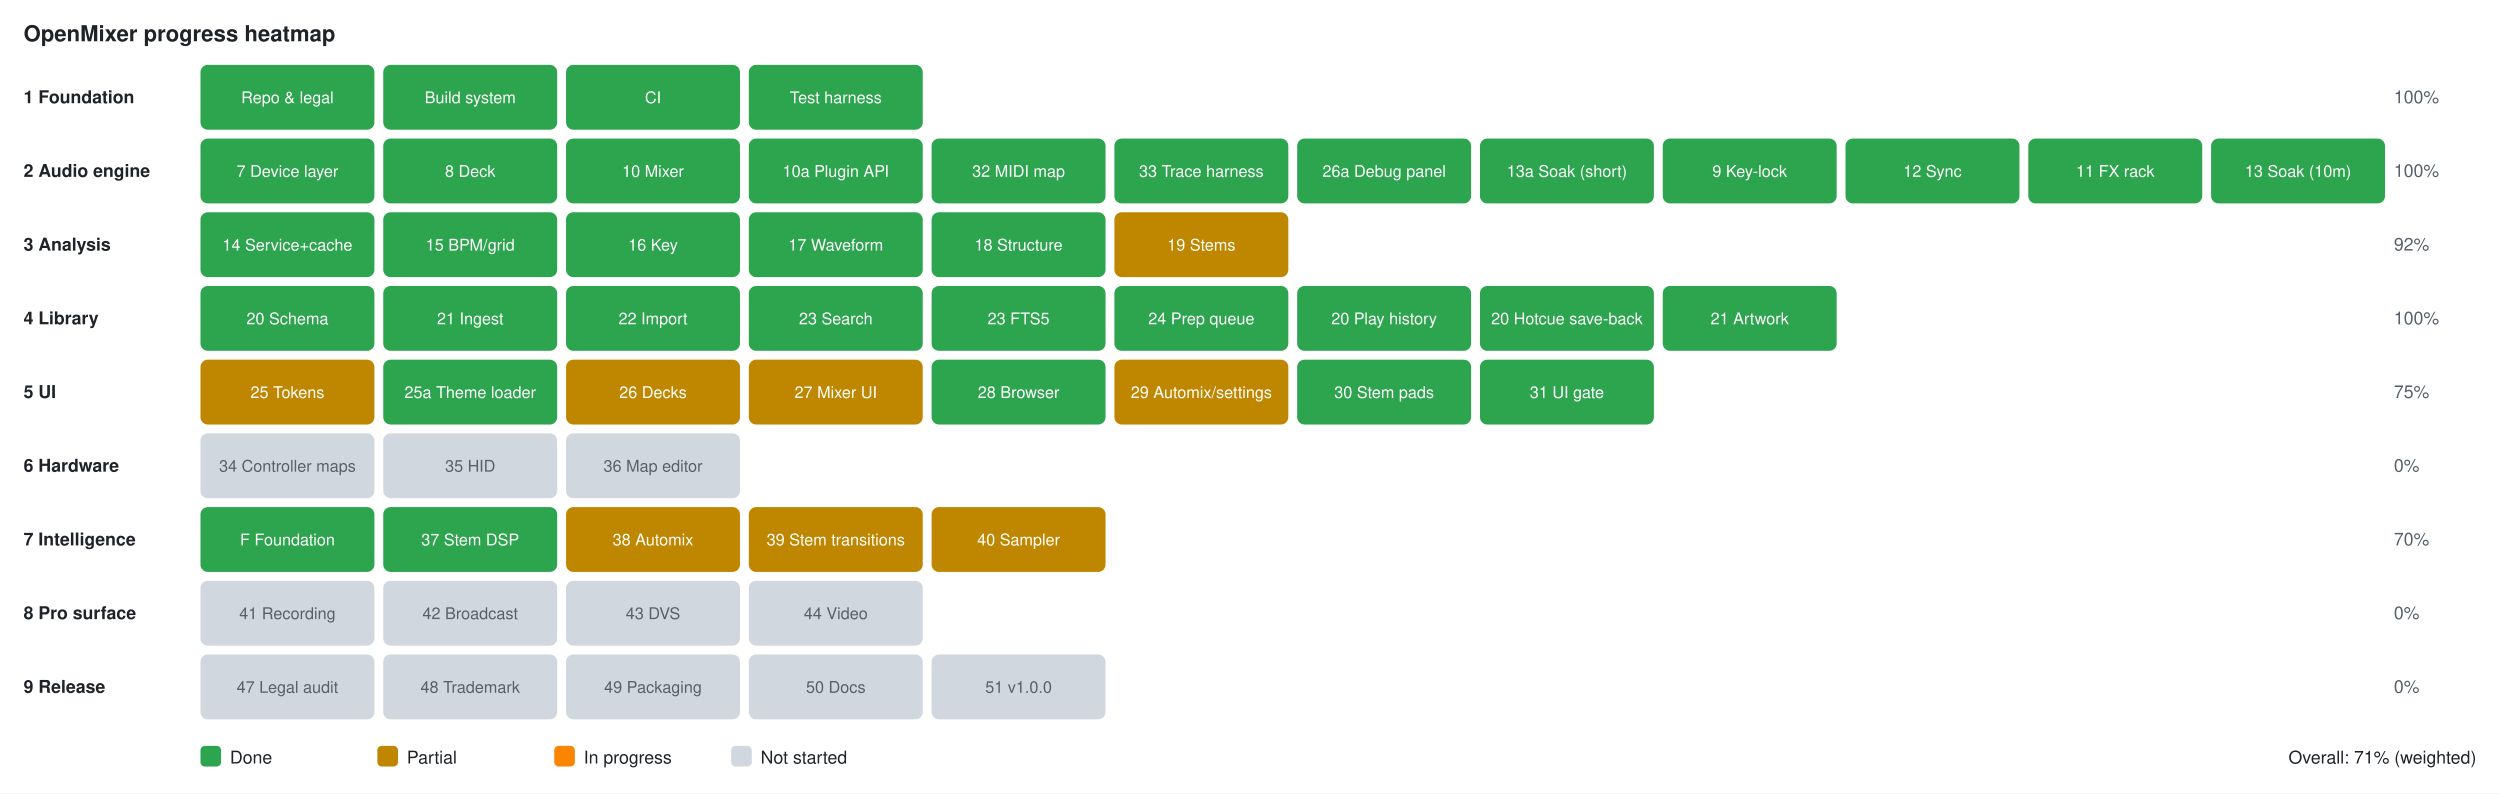
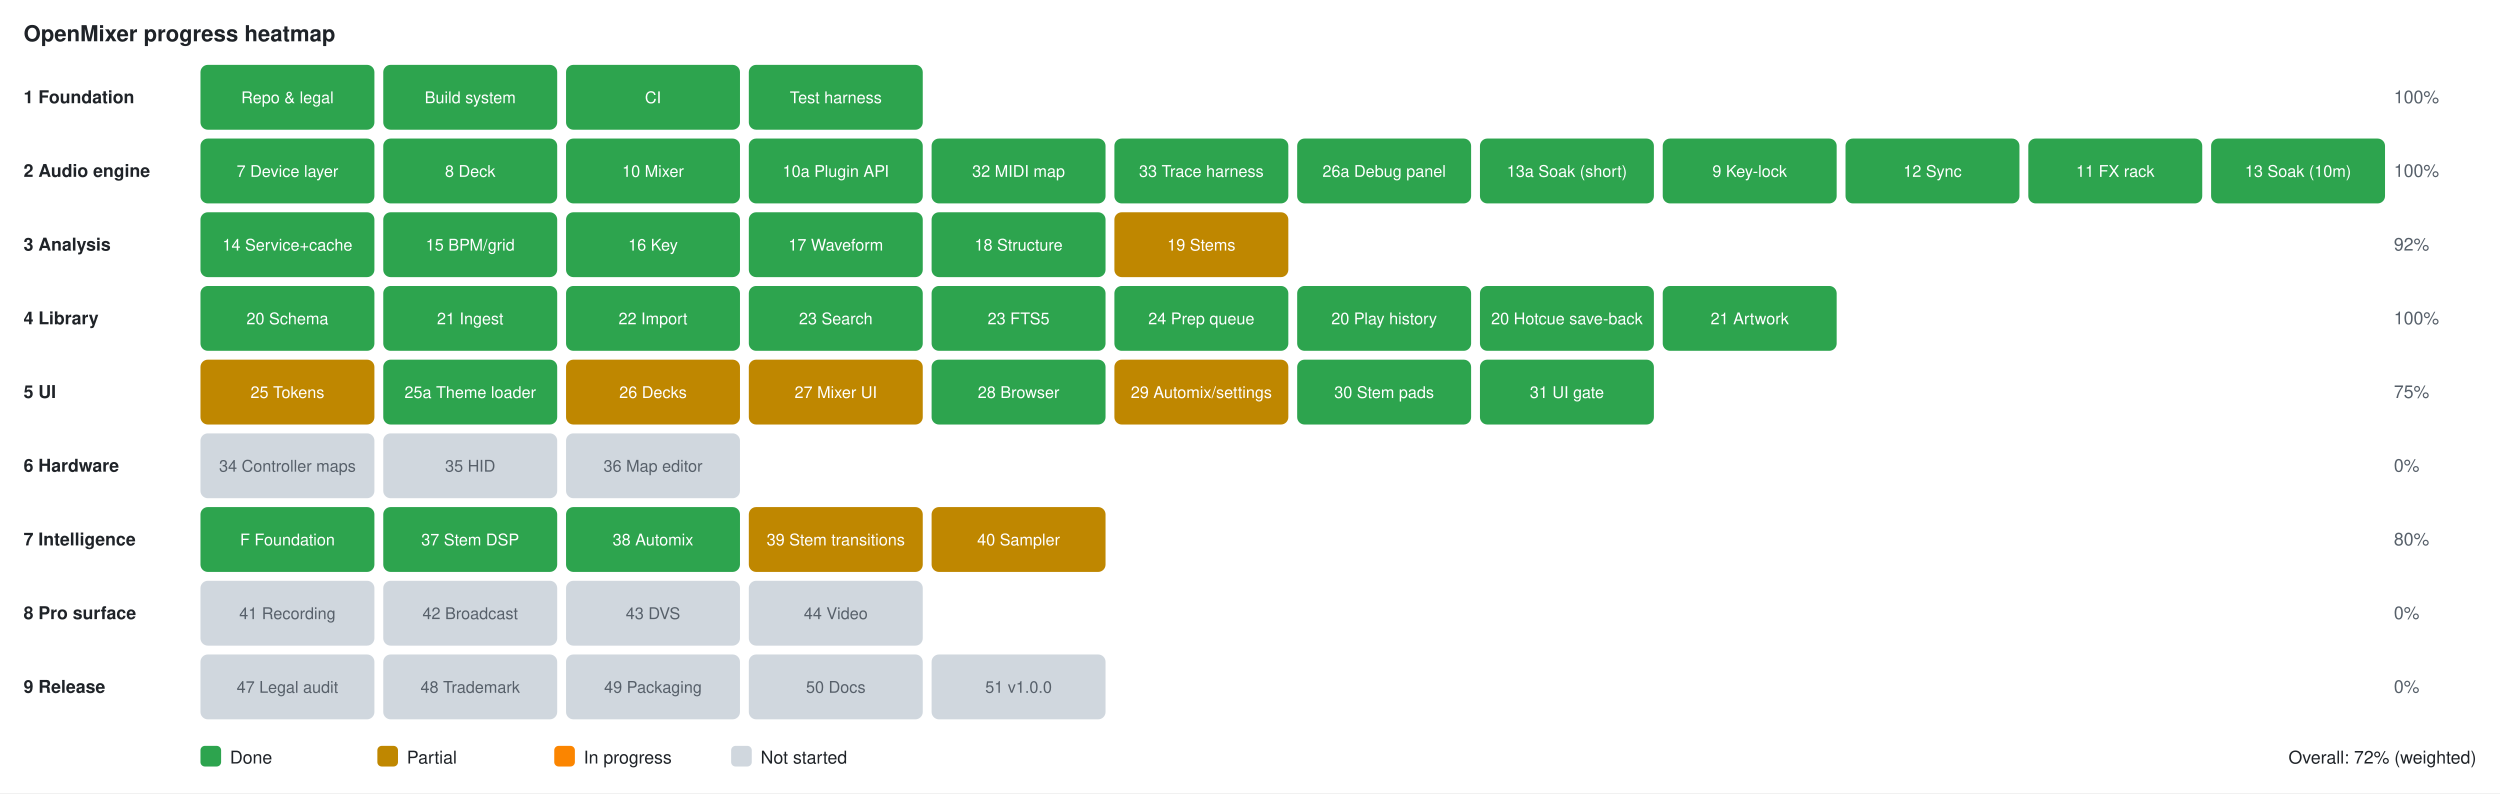
<svg xmlns="http://www.w3.org/2000/svg" width="1696" height="538" viewBox="0 0 1696 538" font-family="-apple-system,Segoe UI,Helvetica,Arial,sans-serif">
  <rect width="100%" height="100%" fill="#ffffff" />
  <text x="16" y="28" font-size="15" font-weight="600" fill="#1f2328">OpenMixer progress heatmap</text>
  <text x="16" y="70.0" font-size="12" font-weight="600" fill="#1f2328">1 Foundation</text>
  <g>
    <rect x="136" y="44" width="118" height="44" rx="5" fill="#2da44e" />
    <text x="195.0" y="70.0" font-size="11" text-anchor="middle" fill="#ffffff">Repo &amp; legal</text>
  </g>
  <g>
    <rect x="260" y="44" width="118" height="44" rx="5" fill="#2da44e" />
    <text x="319.0" y="70.0" font-size="11" text-anchor="middle" fill="#ffffff">Build system</text>
  </g>
  <g>
    <rect x="384" y="44" width="118" height="44" rx="5" fill="#2da44e" />
    <text x="443.0" y="70.0" font-size="11" text-anchor="middle" fill="#ffffff">CI</text>
  </g>
  <g>
    <rect x="508" y="44" width="118" height="44" rx="5" fill="#2da44e" />
    <text x="567.0" y="70.0" font-size="11" text-anchor="middle" fill="#ffffff">Test harness</text>
  </g>
  <text x="1624" y="70.0" font-size="12" fill="#57606a">100%</text>
  <text x="16" y="120.0" font-size="12" font-weight="600" fill="#1f2328">2 Audio engine</text>
  <g>
    <rect x="136" y="94" width="118" height="44" rx="5" fill="#2da44e" />
    <text x="195.0" y="120.0" font-size="11" text-anchor="middle" fill="#ffffff">7 Device layer</text>
  </g>
  <g>
    <rect x="260" y="94" width="118" height="44" rx="5" fill="#2da44e" />
    <text x="319.0" y="120.0" font-size="11" text-anchor="middle" fill="#ffffff">8 Deck</text>
  </g>
  <g>
    <rect x="384" y="94" width="118" height="44" rx="5" fill="#2da44e" />
    <text x="443.0" y="120.0" font-size="11" text-anchor="middle" fill="#ffffff">10 Mixer</text>
  </g>
  <g>
    <rect x="508" y="94" width="118" height="44" rx="5" fill="#2da44e" />
    <text x="567.0" y="120.0" font-size="11" text-anchor="middle" fill="#ffffff">10a Plugin API</text>
  </g>
  <g>
    <rect x="632" y="94" width="118" height="44" rx="5" fill="#2da44e" />
    <text x="691.0" y="120.0" font-size="11" text-anchor="middle" fill="#ffffff">32 MIDI map</text>
  </g>
  <g>
    <rect x="756" y="94" width="118" height="44" rx="5" fill="#2da44e" />
    <text x="815.0" y="120.0" font-size="11" text-anchor="middle" fill="#ffffff">33 Trace harness</text>
  </g>
  <g>
    <rect x="880" y="94" width="118" height="44" rx="5" fill="#2da44e" />
    <text x="939.0" y="120.0" font-size="11" text-anchor="middle" fill="#ffffff">26a Debug panel</text>
  </g>
  <g>
    <rect x="1004" y="94" width="118" height="44" rx="5" fill="#2da44e" />
    <text x="1063.0" y="120.0" font-size="11" text-anchor="middle" fill="#ffffff">13a Soak (short)</text>
  </g>
  <g>
    <rect x="1128" y="94" width="118" height="44" rx="5" fill="#2da44e" />
    <text x="1187.0" y="120.0" font-size="11" text-anchor="middle" fill="#ffffff">9 Key-lock</text>
  </g>
  <g>
    <rect x="1252" y="94" width="118" height="44" rx="5" fill="#2da44e" />
    <text x="1311.0" y="120.0" font-size="11" text-anchor="middle" fill="#ffffff">12 Sync</text>
  </g>
  <g>
    <rect x="1376" y="94" width="118" height="44" rx="5" fill="#2da44e" />
    <text x="1435.0" y="120.0" font-size="11" text-anchor="middle" fill="#ffffff">11 FX rack</text>
  </g>
  <g>
    <rect x="1500" y="94" width="118" height="44" rx="5" fill="#2da44e" />
    <text x="1559.0" y="120.0" font-size="11" text-anchor="middle" fill="#ffffff">13 Soak (10m)</text>
  </g>
  <text x="1624" y="120.0" font-size="12" fill="#57606a">100%</text>
  <text x="16" y="170.0" font-size="12" font-weight="600" fill="#1f2328">3 Analysis</text>
  <g>
    <rect x="136" y="144" width="118" height="44" rx="5" fill="#2da44e" />
    <text x="195.0" y="170.0" font-size="11" text-anchor="middle" fill="#ffffff">14 Service+cache</text>
  </g>
  <g>
    <rect x="260" y="144" width="118" height="44" rx="5" fill="#2da44e" />
    <text x="319.0" y="170.0" font-size="11" text-anchor="middle" fill="#ffffff">15 BPM/grid</text>
  </g>
  <g>
    <rect x="384" y="144" width="118" height="44" rx="5" fill="#2da44e" />
    <text x="443.0" y="170.0" font-size="11" text-anchor="middle" fill="#ffffff">16 Key</text>
  </g>
  <g>
    <rect x="508" y="144" width="118" height="44" rx="5" fill="#2da44e" />
    <text x="567.0" y="170.0" font-size="11" text-anchor="middle" fill="#ffffff">17 Waveform</text>
  </g>
  <g>
    <rect x="632" y="144" width="118" height="44" rx="5" fill="#2da44e" />
    <text x="691.0" y="170.0" font-size="11" text-anchor="middle" fill="#ffffff">18 Structure</text>
  </g>
  <g>
    <rect x="756" y="144" width="118" height="44" rx="5" fill="#bf8700" />
    <text x="815.0" y="170.0" font-size="11" text-anchor="middle" fill="#ffffff">19 Stems</text>
  </g>
  <text x="1624" y="170.0" font-size="12" fill="#57606a">92%</text>
  <text x="16" y="220.0" font-size="12" font-weight="600" fill="#1f2328">4 Library</text>
  <g>
    <rect x="136" y="194" width="118" height="44" rx="5" fill="#2da44e" />
    <text x="195.0" y="220.0" font-size="11" text-anchor="middle" fill="#ffffff">20 Schema</text>
  </g>
  <g>
    <rect x="260" y="194" width="118" height="44" rx="5" fill="#2da44e" />
    <text x="319.0" y="220.0" font-size="11" text-anchor="middle" fill="#ffffff">21 Ingest</text>
  </g>
  <g>
    <rect x="384" y="194" width="118" height="44" rx="5" fill="#2da44e" />
    <text x="443.0" y="220.0" font-size="11" text-anchor="middle" fill="#ffffff">22 Import</text>
  </g>
  <g>
    <rect x="508" y="194" width="118" height="44" rx="5" fill="#2da44e" />
    <text x="567.0" y="220.0" font-size="11" text-anchor="middle" fill="#ffffff">23 Search</text>
  </g>
  <g>
    <rect x="632" y="194" width="118" height="44" rx="5" fill="#2da44e" />
    <text x="691.0" y="220.0" font-size="11" text-anchor="middle" fill="#ffffff">23 FTS5</text>
  </g>
  <g>
    <rect x="756" y="194" width="118" height="44" rx="5" fill="#2da44e" />
    <text x="815.0" y="220.0" font-size="11" text-anchor="middle" fill="#ffffff">24 Prep queue</text>
  </g>
  <g>
    <rect x="880" y="194" width="118" height="44" rx="5" fill="#2da44e" />
    <text x="939.0" y="220.0" font-size="11" text-anchor="middle" fill="#ffffff">20 Play history</text>
  </g>
  <g>
    <rect x="1004" y="194" width="118" height="44" rx="5" fill="#2da44e" />
    <text x="1063.0" y="220.0" font-size="11" text-anchor="middle" fill="#ffffff">20 Hotcue save-back</text>
  </g>
  <g>
    <rect x="1128" y="194" width="118" height="44" rx="5" fill="#2da44e" />
    <text x="1187.0" y="220.0" font-size="11" text-anchor="middle" fill="#ffffff">21 Artwork</text>
  </g>
  <text x="1624" y="220.0" font-size="12" fill="#57606a">100%</text>
  <text x="16" y="270.0" font-size="12" font-weight="600" fill="#1f2328">5 UI</text>
  <g>
    <rect x="136" y="244" width="118" height="44" rx="5" fill="#bf8700" />
    <text x="195.0" y="270.0" font-size="11" text-anchor="middle" fill="#ffffff">25 Tokens</text>
  </g>
  <g>
    <rect x="260" y="244" width="118" height="44" rx="5" fill="#2da44e" />
    <text x="319.0" y="270.0" font-size="11" text-anchor="middle" fill="#ffffff">25a Theme loader</text>
  </g>
  <g>
    <rect x="384" y="244" width="118" height="44" rx="5" fill="#bf8700" />
    <text x="443.0" y="270.0" font-size="11" text-anchor="middle" fill="#ffffff">26 Decks</text>
  </g>
  <g>
    <rect x="508" y="244" width="118" height="44" rx="5" fill="#bf8700" />
    <text x="567.0" y="270.0" font-size="11" text-anchor="middle" fill="#ffffff">27 Mixer UI</text>
  </g>
  <g>
    <rect x="632" y="244" width="118" height="44" rx="5" fill="#2da44e" />
    <text x="691.0" y="270.0" font-size="11" text-anchor="middle" fill="#ffffff">28 Browser</text>
  </g>
  <g>
    <rect x="756" y="244" width="118" height="44" rx="5" fill="#bf8700" />
    <text x="815.0" y="270.0" font-size="11" text-anchor="middle" fill="#ffffff">29 Automix/settings</text>
  </g>
  <g>
    <rect x="880" y="244" width="118" height="44" rx="5" fill="#2da44e" />
    <text x="939.0" y="270.0" font-size="11" text-anchor="middle" fill="#ffffff">30 Stem pads</text>
  </g>
  <g>
    <rect x="1004" y="244" width="118" height="44" rx="5" fill="#2da44e" />
    <text x="1063.0" y="270.0" font-size="11" text-anchor="middle" fill="#ffffff">31 UI gate</text>
  </g>
  <text x="1624" y="270.0" font-size="12" fill="#57606a">75%</text>
  <text x="16" y="320.0" font-size="12" font-weight="600" fill="#1f2328">6 Hardware</text>
  <g>
    <rect x="136" y="294" width="118" height="44" rx="5" fill="#d0d7de" />
    <text x="195.0" y="320.0" font-size="11" text-anchor="middle" fill="#57606a">34 Controller maps</text>
  </g>
  <g>
    <rect x="260" y="294" width="118" height="44" rx="5" fill="#d0d7de" />
    <text x="319.0" y="320.0" font-size="11" text-anchor="middle" fill="#57606a">35 HID</text>
  </g>
  <g>
    <rect x="384" y="294" width="118" height="44" rx="5" fill="#d0d7de" />
    <text x="443.0" y="320.0" font-size="11" text-anchor="middle" fill="#57606a">36 Map editor</text>
  </g>
  <text x="1624" y="320.0" font-size="12" fill="#57606a">0%</text>
  <text x="16" y="370.0" font-size="12" font-weight="600" fill="#1f2328">7 Intelligence</text>
  <g>
    <rect x="136" y="344" width="118" height="44" rx="5" fill="#2da44e" />
    <text x="195.0" y="370.0" font-size="11" text-anchor="middle" fill="#ffffff">F Foundation</text>
  </g>
  <g>
    <rect x="260" y="344" width="118" height="44" rx="5" fill="#2da44e" />
    <text x="319.0" y="370.0" font-size="11" text-anchor="middle" fill="#ffffff">37 Stem DSP</text>
  </g>
  <g>
-     <rect x="384" y="344" width="118" height="44" rx="5" fill="#bf8700" />
+     <rect x="384" y="344" width="118" height="44" rx="5" fill="#2da44e" />
    <text x="443.0" y="370.0" font-size="11" text-anchor="middle" fill="#ffffff">38 Automix</text>
  </g>
  <g>
    <rect x="508" y="344" width="118" height="44" rx="5" fill="#bf8700" />
    <text x="567.0" y="370.0" font-size="11" text-anchor="middle" fill="#ffffff">39 Stem transitions</text>
  </g>
  <g>
    <rect x="632" y="344" width="118" height="44" rx="5" fill="#bf8700" />
    <text x="691.0" y="370.0" font-size="11" text-anchor="middle" fill="#ffffff">40 Sampler</text>
  </g>
-   <text x="1624" y="370.0" font-size="12" fill="#57606a">70%</text>
+   <text x="1624" y="370.0" font-size="12" fill="#57606a">80%</text>
  <text x="16" y="420.0" font-size="12" font-weight="600" fill="#1f2328">8 Pro surface</text>
  <g>
    <rect x="136" y="394" width="118" height="44" rx="5" fill="#d0d7de" />
    <text x="195.0" y="420.0" font-size="11" text-anchor="middle" fill="#57606a">41 Recording</text>
  </g>
  <g>
    <rect x="260" y="394" width="118" height="44" rx="5" fill="#d0d7de" />
    <text x="319.0" y="420.0" font-size="11" text-anchor="middle" fill="#57606a">42 Broadcast</text>
  </g>
  <g>
    <rect x="384" y="394" width="118" height="44" rx="5" fill="#d0d7de" />
    <text x="443.0" y="420.0" font-size="11" text-anchor="middle" fill="#57606a">43 DVS</text>
  </g>
  <g>
    <rect x="508" y="394" width="118" height="44" rx="5" fill="#d0d7de" />
    <text x="567.0" y="420.0" font-size="11" text-anchor="middle" fill="#57606a">44 Video</text>
  </g>
  <text x="1624" y="420.0" font-size="12" fill="#57606a">0%</text>
  <text x="16" y="470.0" font-size="12" font-weight="600" fill="#1f2328">9 Release</text>
  <g>
    <rect x="136" y="444" width="118" height="44" rx="5" fill="#d0d7de" />
    <text x="195.0" y="470.0" font-size="11" text-anchor="middle" fill="#57606a">47 Legal audit</text>
  </g>
  <g>
    <rect x="260" y="444" width="118" height="44" rx="5" fill="#d0d7de" />
    <text x="319.0" y="470.0" font-size="11" text-anchor="middle" fill="#57606a">48 Trademark</text>
  </g>
  <g>
    <rect x="384" y="444" width="118" height="44" rx="5" fill="#d0d7de" />
    <text x="443.0" y="470.0" font-size="11" text-anchor="middle" fill="#57606a">49 Packaging</text>
  </g>
  <g>
    <rect x="508" y="444" width="118" height="44" rx="5" fill="#d0d7de" />
    <text x="567.0" y="470.0" font-size="11" text-anchor="middle" fill="#57606a">50 Docs</text>
  </g>
  <g>
    <rect x="632" y="444" width="118" height="44" rx="5" fill="#d0d7de" />
    <text x="691.0" y="470.0" font-size="11" text-anchor="middle" fill="#57606a">51 v1.0.0</text>
  </g>
  <text x="1624" y="470.0" font-size="12" fill="#57606a">0%</text>
  <rect x="136" y="506" width="14" height="14" rx="3" fill="#2da44e" />
  <text x="156" y="518" font-size="12" fill="#1f2328">Done</text>
  <rect x="256" y="506" width="14" height="14" rx="3" fill="#bf8700" />
  <text x="276" y="518" font-size="12" fill="#1f2328">Partial</text>
  <rect x="376" y="506" width="14" height="14" rx="3" fill="#fb8500" />
  <text x="396" y="518" font-size="12" fill="#1f2328">In progress</text>
  <rect x="496" y="506" width="14" height="14" rx="3" fill="#d0d7de" />
  <text x="516" y="518" font-size="12" fill="#1f2328">Not started</text>
-   <text x="1680" y="518" font-size="12" text-anchor="end" fill="#1f2328">Overall: 71% (weighted)</text>
+   <text x="1680" y="518" font-size="12" text-anchor="end" fill="#1f2328">Overall: 72% (weighted)</text>
</svg>
